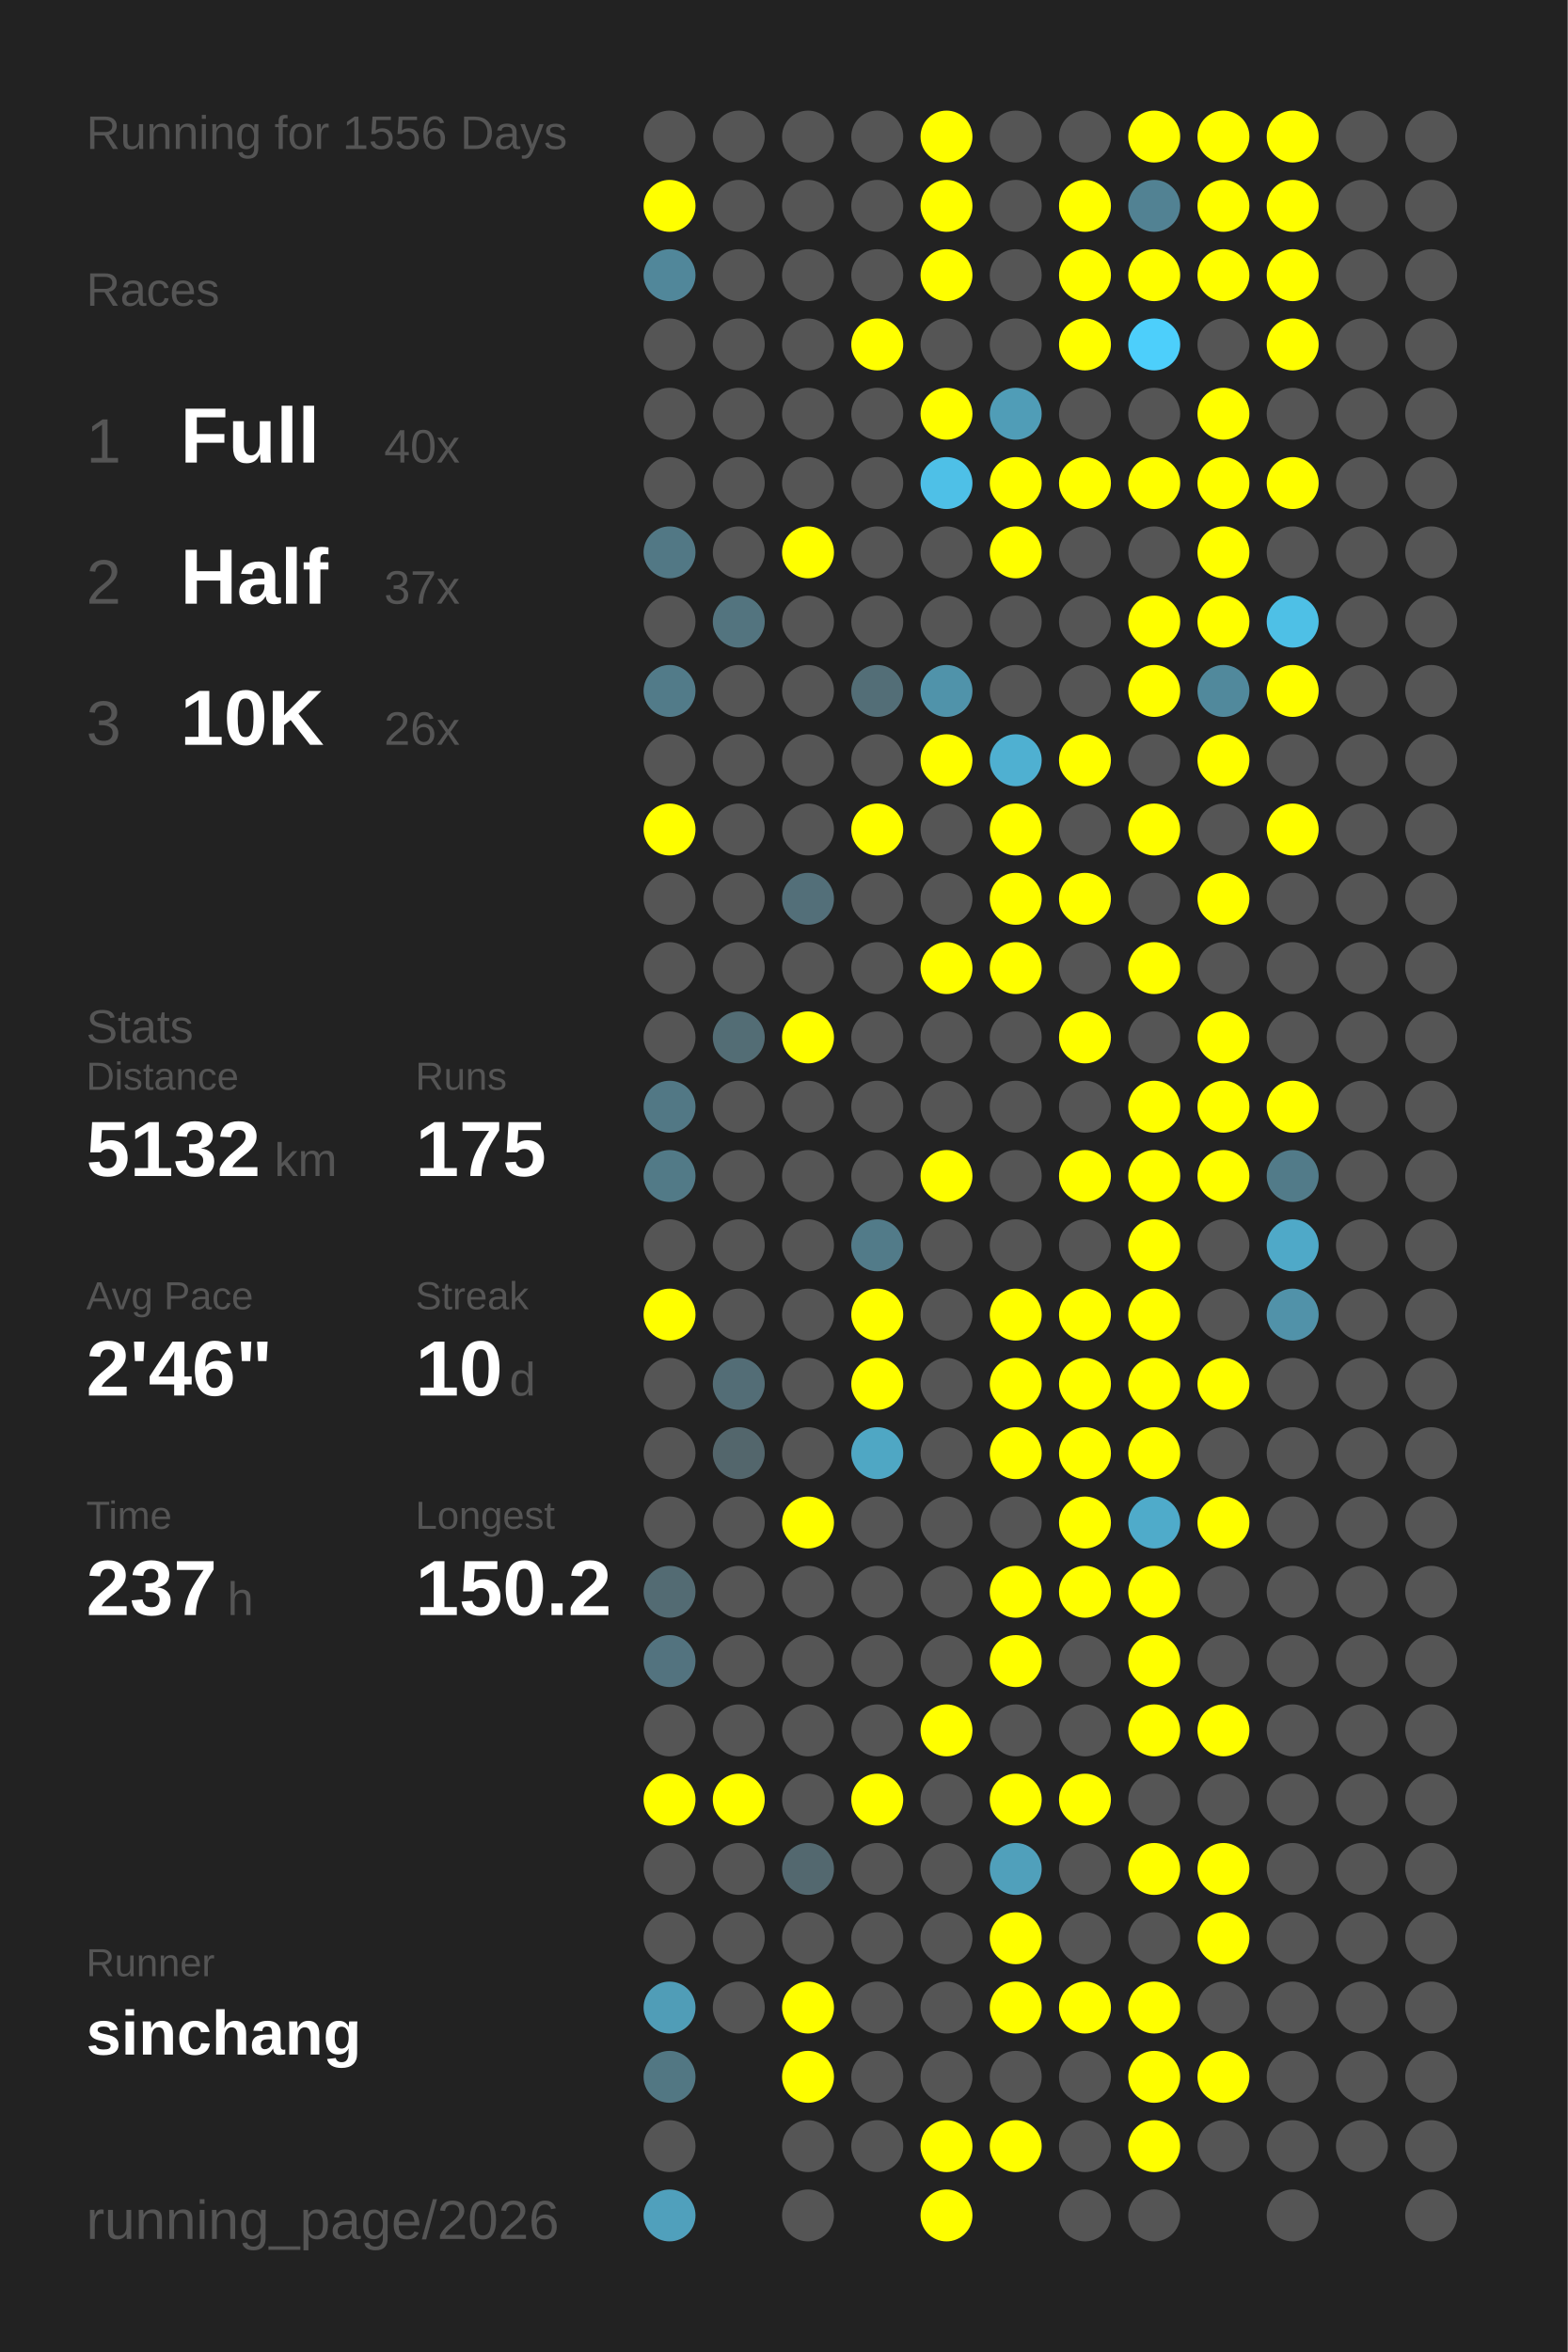
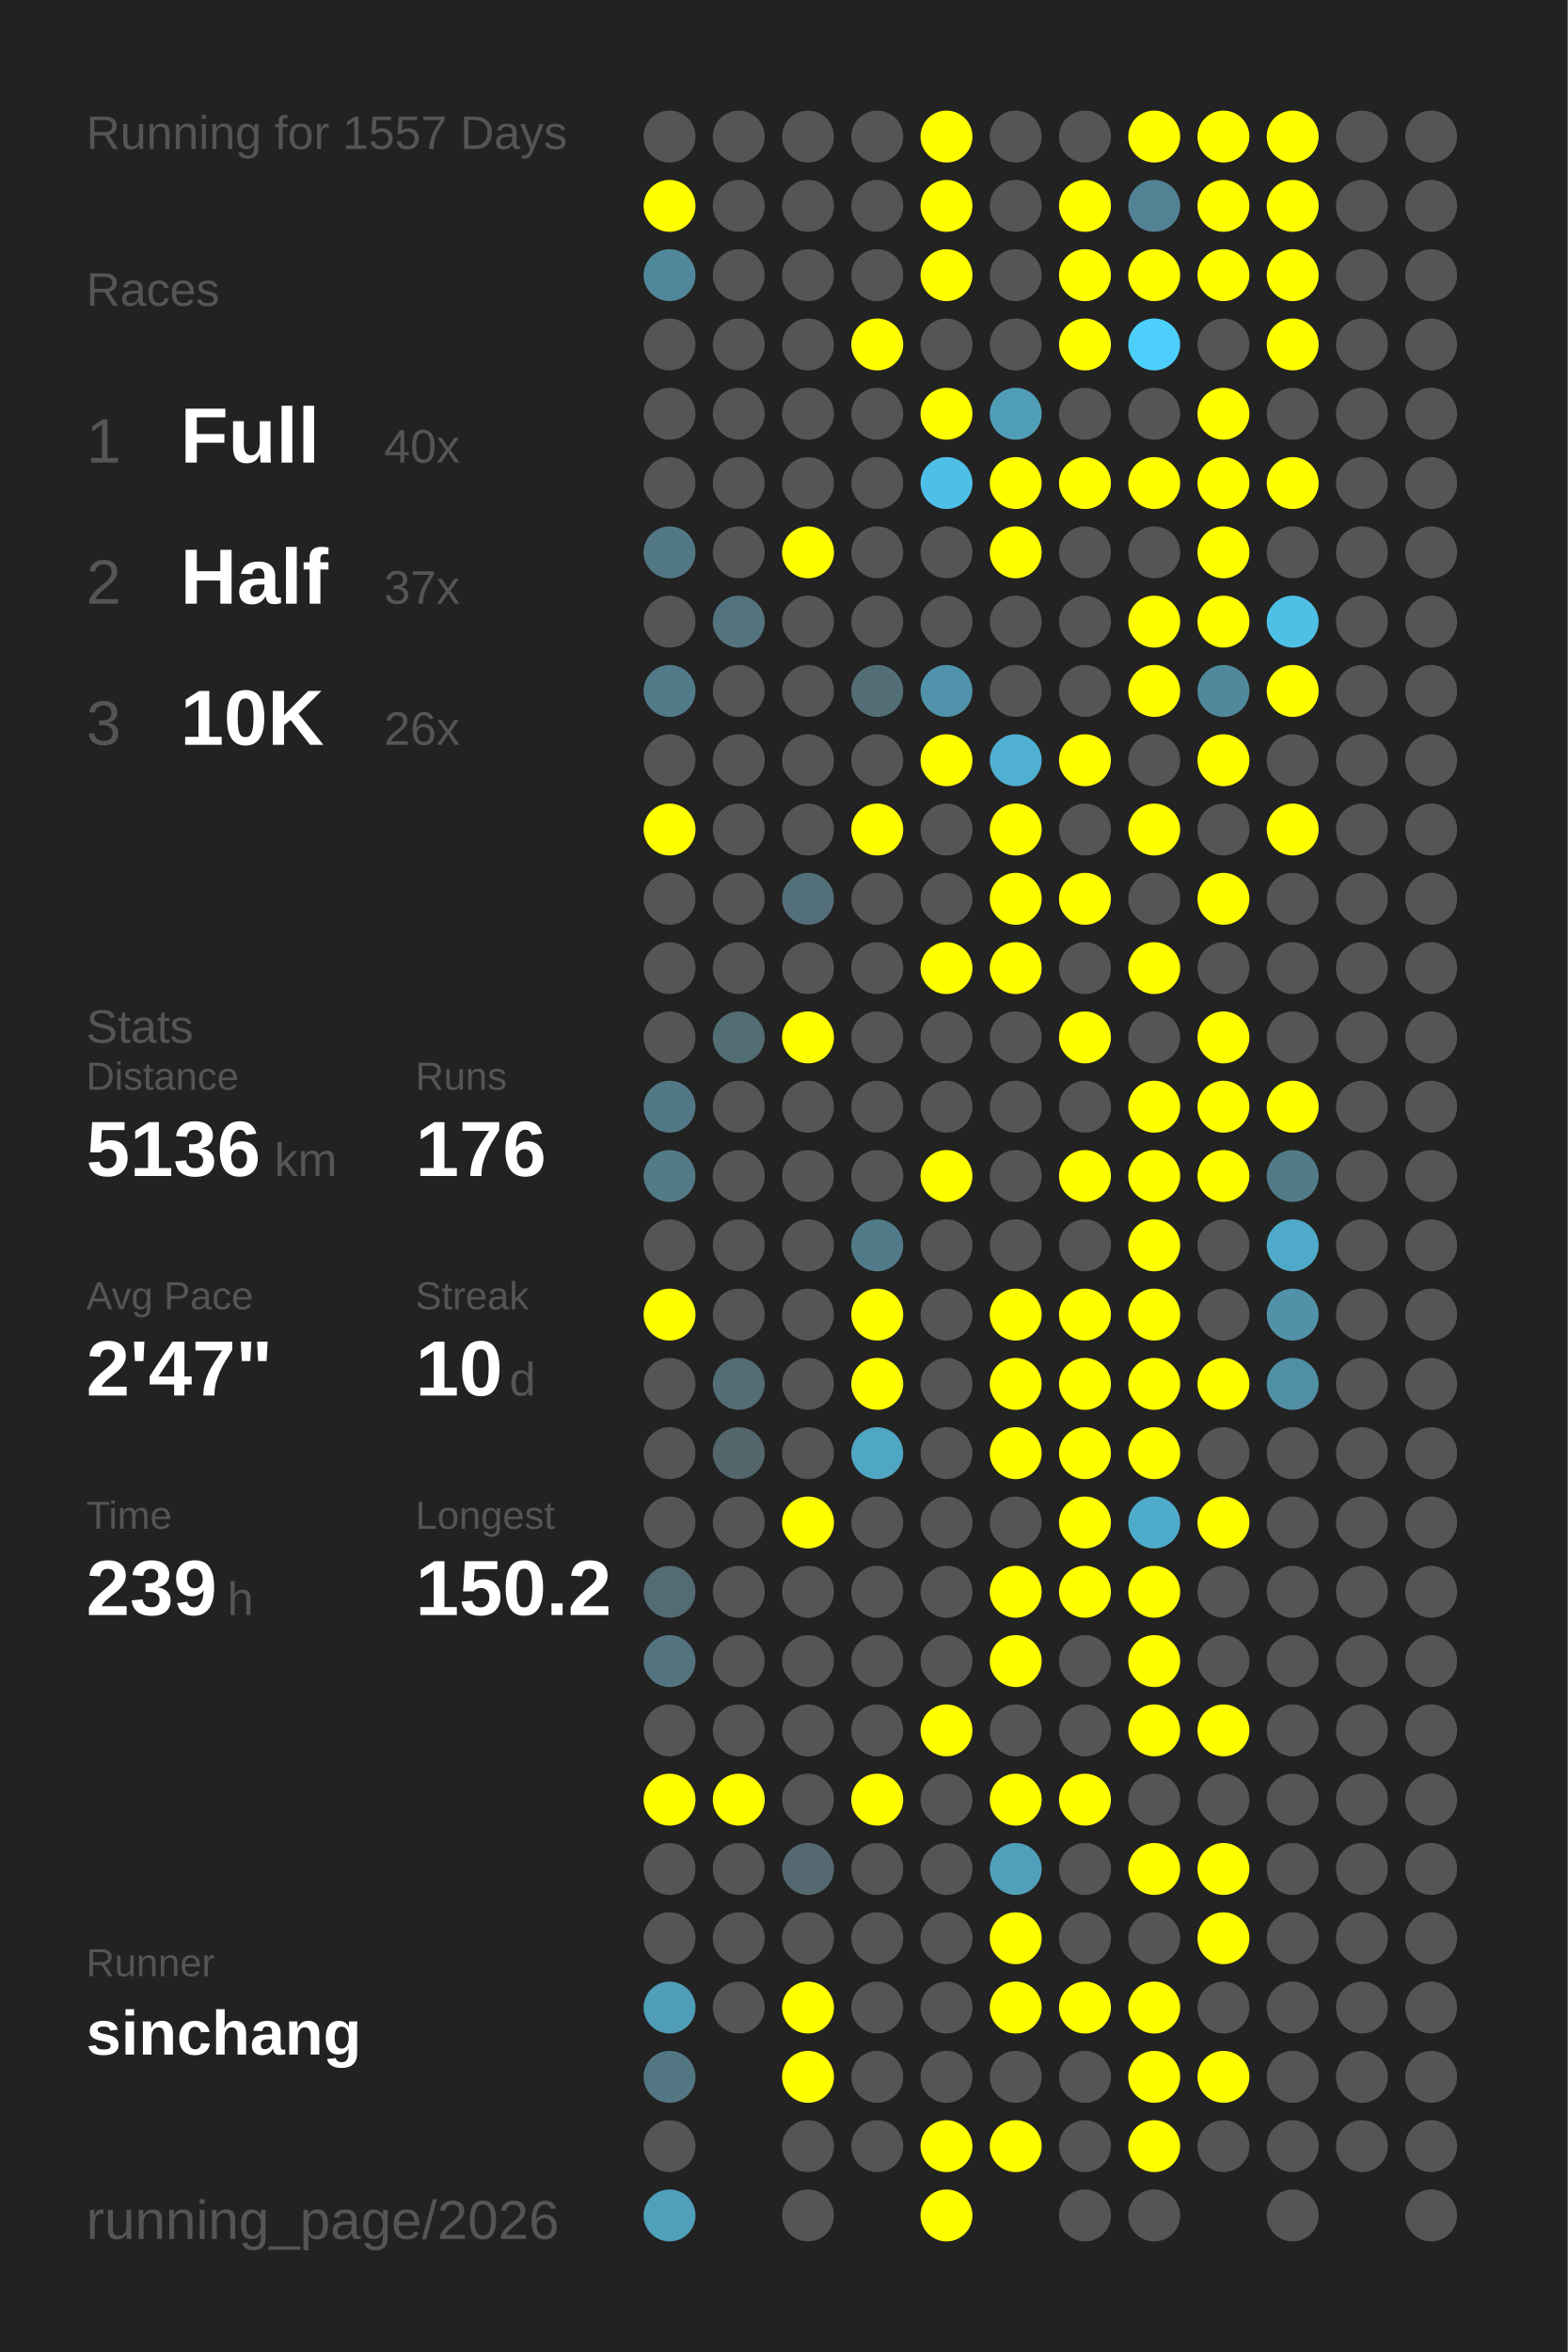
<svg xmlns="http://www.w3.org/2000/svg" baseProfile="full" height="300mm" version="1.1" viewBox="0,0,200,300" width="200mm">
  <defs />
  <rect fill="#222222" height="300" width="200" x="0" y="0" />
-   <text fill="#555555" style="font-size:6px; font-family:Arial;" x="11" y="19">Running for 1556 Days</text>
+   <text fill="#555555" style="font-size:6px; font-family:Arial;" x="11" y="19">Running for 1557 Days</text>
  <text fill="#555555" style="font-size:6px; font-family:Arial;" x="11" y="39">Races</text>
  <text fill="#555555" style="font-size:8px; font-family:Arial;" x="11" y="59">1</text>
  <text fill="#FFFFFF" style="font-size:10px; font-family:Arial; font-weight:bold;" x="23" y="59">Full</text>
  <text fill="#555555" style="font-size:6px; font-family:Arial;" x="49" y="59">40x</text>
  <text fill="#555555" style="font-size:8px; font-family:Arial;" x="11" y="77">2</text>
  <text fill="#FFFFFF" style="font-size:10px; font-family:Arial; font-weight:bold;" x="23" y="77">Half</text>
  <text fill="#555555" style="font-size:6px; font-family:Arial;" x="49" y="77">37x</text>
  <text fill="#555555" style="font-size:8px; font-family:Arial;" x="11" y="95">3</text>
  <text fill="#FFFFFF" style="font-size:10px; font-family:Arial; font-weight:bold;" x="23" y="95">10K</text>
  <text fill="#555555" style="font-size:6px; font-family:Arial;" x="49" y="95">26x</text>
  <text fill="#555555" style="font-size:6px; font-family:Arial;" x="11" y="133">Stats</text>
  <text fill="#555555" style="font-size:5px; font-family:Arial;" x="11" y="139">Distance</text>
-   <text fill="#FFFFFF" style="font-size:10px; font-family:Arial; font-weight:bold;" x="11" y="150">5132</text>
+   <text fill="#FFFFFF" style="font-size:10px; font-family:Arial; font-weight:bold;" x="11" y="150">5136</text>
  <text fill="#555555" style="font-size:6px; font-family:Arial;" x="35" y="150">km</text>
  <text fill="#555555" style="font-size:5px; font-family:Arial;" x="53" y="139">Runs</text>
-   <text fill="#FFFFFF" style="font-size:10px; font-family:Arial; font-weight:bold;" x="53" y="150">175</text>
+   <text fill="#FFFFFF" style="font-size:10px; font-family:Arial; font-weight:bold;" x="53" y="150">176</text>
  <text fill="#555555" style="font-size:5px; font-family:Arial;" x="11" y="167">Avg Pace</text>
-   <text fill="#FFFFFF" style="font-size:10px; font-family:Arial; font-weight:bold;" x="11" y="178">2'46"</text>
+   <text fill="#FFFFFF" style="font-size:10px; font-family:Arial; font-weight:bold;" x="11" y="178">2'47"</text>
  <text fill="#555555" style="font-size:5px; font-family:Arial;" x="53" y="167">Streak</text>
  <text fill="#FFFFFF" style="font-size:10px; font-family:Arial; font-weight:bold;" x="53" y="178">10</text>
  <text fill="#555555" style="font-size:6px; font-family:Arial;" x="65" y="178">d</text>
  <text fill="#555555" style="font-size:5px; font-family:Arial;" x="11" y="195">Time</text>
-   <text fill="#FFFFFF" style="font-size:10px; font-family:Arial; font-weight:bold;" x="11" y="206">237</text>
+   <text fill="#FFFFFF" style="font-size:10px; font-family:Arial; font-weight:bold;" x="11" y="206">239</text>
  <text fill="#555555" style="font-size:6px; font-family:Arial;" x="29" y="206">h</text>
  <text fill="#555555" style="font-size:5px; font-family:Arial;" x="53" y="195">Longest</text>
  <text fill="#FFFFFF" style="font-size:10px; font-family:Arial; font-weight:bold;" x="53" y="206">150.2</text>
  <text fill="#555555" style="font-size:5px; font-family:Arial;" x="11" y="252.065">Runner</text>
  <text fill="#FFFFFF" style="font-size:8px; font-family:Arial; font-weight:bold;" x="11" y="262.065">sinchang</text>
  <text fill="#555555" style="font-size:7px; font-family:Arial;" x="11" y="285.581">running_page/2026</text>
  <circle cx="85.417" cy="17.419" fill="#555555" r="3.312" />
  <circle cx="85.417" cy="26.258" fill="#FFFF00" r="3.312" />
  <circle cx="85.417" cy="35.097" fill="#51879a" r="3.312" />
  <circle cx="85.417" cy="43.935" fill="#555555" r="3.312" />
  <circle cx="85.417" cy="52.774" fill="#555555" r="3.312" />
  <circle cx="85.417" cy="61.613" fill="#555555" r="3.312" />
  <circle cx="85.417" cy="70.452" fill="#527885" r="3.312" />
  <circle cx="85.417" cy="79.29" fill="#555555" r="3.312" />
  <circle cx="85.417" cy="88.129" fill="#527b89" r="3.312" />
  <circle cx="85.417" cy="96.968" fill="#555555" r="3.312" />
  <circle cx="85.417" cy="105.806" fill="#FFFF00" r="3.312" />
  <circle cx="85.417" cy="114.645" fill="#555555" r="3.312" />
  <circle cx="85.417" cy="123.484" fill="#555555" r="3.312" />
  <circle cx="85.417" cy="132.323" fill="#555555" r="3.312" />
  <circle cx="85.417" cy="141.161" fill="#527885" r="3.312" />
  <circle cx="85.417" cy="150" fill="#527a87" r="3.312" />
  <circle cx="85.417" cy="158.839" fill="#555555" r="3.312" />
  <circle cx="85.417" cy="167.677" fill="#FFFF00" r="3.312" />
  <circle cx="85.417" cy="176.516" fill="#555555" r="3.312" />
  <circle cx="85.417" cy="185.355" fill="#555555" r="3.312" />
  <circle cx="85.417" cy="194.194" fill="#555555" r="3.312" />
  <circle cx="85.417" cy="203.032" fill="#536b73" r="3.312" />
  <circle cx="85.417" cy="211.871" fill="#53737f" r="3.312" />
  <circle cx="85.417" cy="220.71" fill="#555555" r="3.312" />
  <circle cx="85.417" cy="229.548" fill="#FFFF00" r="3.312" />
  <circle cx="85.417" cy="238.387" fill="#555555" r="3.312" />
  <circle cx="85.417" cy="247.226" fill="#555555" r="3.312" />
  <circle cx="85.417" cy="256.065" fill="#509db7" r="3.312" />
  <circle cx="85.417" cy="264.903" fill="#527783" r="3.312" />
  <circle cx="85.417" cy="273.742" fill="#555555" r="3.312" />
  <circle cx="85.417" cy="282.581" fill="#50a0bc" r="3.312" />
  <circle cx="94.25" cy="17.419" fill="#555555" r="3.312" />
  <circle cx="94.25" cy="26.258" fill="#555555" r="3.312" />
  <circle cx="94.25" cy="35.097" fill="#555555" r="3.312" />
  <circle cx="94.25" cy="43.935" fill="#555555" r="3.312" />
  <circle cx="94.25" cy="52.774" fill="#555555" r="3.312" />
  <circle cx="94.25" cy="61.613" fill="#555555" r="3.312" />
  <circle cx="94.25" cy="70.452" fill="#555555" r="3.312" />
  <circle cx="94.25" cy="79.29" fill="#53747f" r="3.312" />
  <circle cx="94.25" cy="88.129" fill="#555555" r="3.312" />
  <circle cx="94.25" cy="96.968" fill="#555555" r="3.312" />
  <circle cx="94.25" cy="105.806" fill="#555555" r="3.312" />
  <circle cx="94.25" cy="114.645" fill="#555555" r="3.312" />
  <circle cx="94.25" cy="123.484" fill="#555555" r="3.312" />
  <circle cx="94.25" cy="132.323" fill="#536d75" r="3.312" />
  <circle cx="94.25" cy="141.161" fill="#555555" r="3.312" />
  <circle cx="94.25" cy="150" fill="#555555" r="3.312" />
  <circle cx="94.25" cy="158.839" fill="#555555" r="3.312" />
  <circle cx="94.25" cy="167.677" fill="#555555" r="3.312" />
  <circle cx="94.25" cy="176.516" fill="#536d76" r="3.312" />
  <circle cx="94.25" cy="185.355" fill="#53666c" r="3.312" />
  <circle cx="94.25" cy="194.194" fill="#555555" r="3.312" />
  <circle cx="94.25" cy="203.032" fill="#555555" r="3.312" />
  <circle cx="94.25" cy="211.871" fill="#555555" r="3.312" />
  <circle cx="94.25" cy="220.71" fill="#555555" r="3.312" />
  <circle cx="94.25" cy="229.548" fill="#FFFF00" r="3.312" />
  <circle cx="94.25" cy="238.387" fill="#555555" r="3.312" />
  <circle cx="94.25" cy="247.226" fill="#555555" r="3.312" />
  <circle cx="94.25" cy="256.065" fill="#555555" r="3.312" />
  <circle cx="103.083" cy="17.419" fill="#555555" r="3.312" />
  <circle cx="103.083" cy="26.258" fill="#555555" r="3.312" />
  <circle cx="103.083" cy="35.097" fill="#555555" r="3.312" />
  <circle cx="103.083" cy="43.935" fill="#555555" r="3.312" />
  <circle cx="103.083" cy="52.774" fill="#555555" r="3.312" />
  <circle cx="103.083" cy="61.613" fill="#555555" r="3.312" />
  <circle cx="103.083" cy="70.452" fill="#FFFF00" r="3.312" />
  <circle cx="103.083" cy="79.29" fill="#555555" r="3.312" />
  <circle cx="103.083" cy="88.129" fill="#555555" r="3.312" />
  <circle cx="103.083" cy="96.968" fill="#555555" r="3.312" />
  <circle cx="103.083" cy="105.806" fill="#555555" r="3.312" />
  <circle cx="103.083" cy="114.645" fill="#536f79" r="3.312" />
  <circle cx="103.083" cy="123.484" fill="#555555" r="3.312" />
  <circle cx="103.083" cy="132.323" fill="#FFFF00" r="3.312" />
  <circle cx="103.083" cy="141.161" fill="#555555" r="3.312" />
  <circle cx="103.083" cy="150" fill="#555555" r="3.312" />
  <circle cx="103.083" cy="158.839" fill="#555555" r="3.312" />
  <circle cx="103.083" cy="167.677" fill="#555555" r="3.312" />
  <circle cx="103.083" cy="176.516" fill="#555555" r="3.312" />
  <circle cx="103.083" cy="185.355" fill="#555555" r="3.312" />
  <circle cx="103.083" cy="194.194" fill="#FFFF00" r="3.312" />
  <circle cx="103.083" cy="203.032" fill="#555555" r="3.312" />
  <circle cx="103.083" cy="211.871" fill="#555555" r="3.312" />
  <circle cx="103.083" cy="220.71" fill="#555555" r="3.312" />
  <circle cx="103.083" cy="229.548" fill="#555555" r="3.312" />
  <circle cx="103.083" cy="238.387" fill="#53686f" r="3.312" />
  <circle cx="103.083" cy="247.226" fill="#555555" r="3.312" />
  <circle cx="103.083" cy="256.065" fill="#FFFF00" r="3.312" />
  <circle cx="103.083" cy="264.903" fill="#FFFF00" r="3.312" />
  <circle cx="103.083" cy="273.742" fill="#555555" r="3.312" />
  <circle cx="103.083" cy="282.581" fill="#555555" r="3.312" />
  <circle cx="111.917" cy="17.419" fill="#555555" r="3.312" />
  <circle cx="111.917" cy="26.258" fill="#555555" r="3.312" />
  <circle cx="111.917" cy="35.097" fill="#555555" r="3.312" />
  <circle cx="111.917" cy="43.935" fill="#FFFF00" r="3.312" />
  <circle cx="111.917" cy="52.774" fill="#555555" r="3.312" />
  <circle cx="111.917" cy="61.613" fill="#555555" r="3.312" />
  <circle cx="111.917" cy="70.452" fill="#555555" r="3.312" />
  <circle cx="111.917" cy="79.29" fill="#555555" r="3.312" />
  <circle cx="111.917" cy="88.129" fill="#536e77" r="3.312" />
  <circle cx="111.917" cy="96.968" fill="#555555" r="3.312" />
  <circle cx="111.917" cy="105.806" fill="#FFFF00" r="3.312" />
  <circle cx="111.917" cy="114.645" fill="#555555" r="3.312" />
  <circle cx="111.917" cy="123.484" fill="#555555" r="3.312" />
  <circle cx="111.917" cy="132.323" fill="#555555" r="3.312" />
  <circle cx="111.917" cy="141.161" fill="#555555" r="3.312" />
  <circle cx="111.917" cy="150" fill="#555555" r="3.312" />
  <circle cx="111.917" cy="158.839" fill="#527b89" r="3.312" />
  <circle cx="111.917" cy="167.677" fill="#FFFF00" r="3.312" />
  <circle cx="111.917" cy="176.516" fill="#FFFF00" r="3.312" />
  <circle cx="111.917" cy="185.355" fill="#4fa7c4" r="3.312" />
  <circle cx="111.917" cy="194.194" fill="#555555" r="3.312" />
  <circle cx="111.917" cy="203.032" fill="#555555" r="3.312" />
  <circle cx="111.917" cy="211.871" fill="#555555" r="3.312" />
  <circle cx="111.917" cy="220.71" fill="#555555" r="3.312" />
  <circle cx="111.917" cy="229.548" fill="#FFFF00" r="3.312" />
  <circle cx="111.917" cy="238.387" fill="#555555" r="3.312" />
  <circle cx="111.917" cy="247.226" fill="#555555" r="3.312" />
  <circle cx="111.917" cy="256.065" fill="#555555" r="3.312" />
  <circle cx="111.917" cy="264.903" fill="#555555" r="3.312" />
  <circle cx="111.917" cy="273.742" fill="#555555" r="3.312" />
  <circle cx="120.75" cy="17.419" fill="#FFFF00" r="3.312" />
  <circle cx="120.75" cy="26.258" fill="#FFFF00" r="3.312" />
  <circle cx="120.75" cy="35.097" fill="#FFFF00" r="3.312" />
  <circle cx="120.75" cy="43.935" fill="#555555" r="3.312" />
  <circle cx="120.75" cy="52.774" fill="#FFFF00" r="3.312" />
  <circle cx="120.75" cy="61.613" fill="#4ec0e7" r="3.312" />
  <circle cx="120.75" cy="70.452" fill="#555555" r="3.312" />
  <circle cx="120.75" cy="79.29" fill="#555555" r="3.312" />
  <circle cx="120.75" cy="88.129" fill="#5093aa" r="3.312" />
  <circle cx="120.75" cy="96.968" fill="#FFFF00" r="3.312" />
  <circle cx="120.75" cy="105.806" fill="#555555" r="3.312" />
  <circle cx="120.75" cy="114.645" fill="#555555" r="3.312" />
  <circle cx="120.75" cy="123.484" fill="#FFFF00" r="3.312" />
  <circle cx="120.75" cy="132.323" fill="#555555" r="3.312" />
  <circle cx="120.75" cy="141.161" fill="#555555" r="3.312" />
  <circle cx="120.75" cy="150" fill="#FFFF00" r="3.312" />
  <circle cx="120.75" cy="158.839" fill="#555555" r="3.312" />
  <circle cx="120.75" cy="167.677" fill="#555555" r="3.312" />
  <circle cx="120.75" cy="176.516" fill="#555555" r="3.312" />
  <circle cx="120.75" cy="185.355" fill="#555555" r="3.312" />
  <circle cx="120.75" cy="194.194" fill="#555555" r="3.312" />
  <circle cx="120.75" cy="203.032" fill="#555555" r="3.312" />
  <circle cx="120.75" cy="211.871" fill="#555555" r="3.312" />
  <circle cx="120.75" cy="220.71" fill="#FFFF00" r="3.312" />
  <circle cx="120.75" cy="229.548" fill="#555555" r="3.312" />
  <circle cx="120.75" cy="238.387" fill="#555555" r="3.312" />
  <circle cx="120.75" cy="247.226" fill="#555555" r="3.312" />
  <circle cx="120.75" cy="256.065" fill="#555555" r="3.312" />
  <circle cx="120.75" cy="264.903" fill="#555555" r="3.312" />
  <circle cx="120.75" cy="273.742" fill="#FFFF00" r="3.312" />
  <circle cx="120.75" cy="282.581" fill="#FFFF00" r="3.312" />
  <circle cx="129.583" cy="17.419" fill="#555555" r="3.312" />
  <circle cx="129.583" cy="26.258" fill="#555555" r="3.312" />
  <circle cx="129.583" cy="35.097" fill="#555555" r="3.312" />
  <circle cx="129.583" cy="43.935" fill="#555555" r="3.312" />
  <circle cx="129.583" cy="52.774" fill="#509db7" r="3.312" />
  <circle cx="129.583" cy="61.613" fill="#FFFF00" r="3.312" />
  <circle cx="129.583" cy="70.452" fill="#FFFF00" r="3.312" />
  <circle cx="129.583" cy="79.29" fill="#555555" r="3.312" />
  <circle cx="129.583" cy="88.129" fill="#555555" r="3.312" />
  <circle cx="129.583" cy="96.968" fill="#4fb0d1" r="3.312" />
  <circle cx="129.583" cy="105.806" fill="#FFFF00" r="3.312" />
  <circle cx="129.583" cy="114.645" fill="#FFFF00" r="3.312" />
  <circle cx="129.583" cy="123.484" fill="#FFFF00" r="3.312" />
  <circle cx="129.583" cy="132.323" fill="#555555" r="3.312" />
  <circle cx="129.583" cy="141.161" fill="#555555" r="3.312" />
  <circle cx="129.583" cy="150" fill="#555555" r="3.312" />
  <circle cx="129.583" cy="158.839" fill="#555555" r="3.312" />
  <circle cx="129.583" cy="167.677" fill="#FFFF00" r="3.312" />
  <circle cx="129.583" cy="176.516" fill="#FFFF00" r="3.312" />
  <circle cx="129.583" cy="185.355" fill="#FFFF00" r="3.312" />
  <circle cx="129.583" cy="194.194" fill="#555555" r="3.312" />
  <circle cx="129.583" cy="203.032" fill="#FFFF00" r="3.312" />
  <circle cx="129.583" cy="211.871" fill="#FFFF00" r="3.312" />
  <circle cx="129.583" cy="220.71" fill="#555555" r="3.312" />
  <circle cx="129.583" cy="229.548" fill="#FFFF00" r="3.312" />
  <circle cx="129.583" cy="238.387" fill="#50a0bb" r="3.312" />
  <circle cx="129.583" cy="247.226" fill="#FFFF00" r="3.312" />
  <circle cx="129.583" cy="256.065" fill="#FFFF00" r="3.312" />
  <circle cx="129.583" cy="264.903" fill="#555555" r="3.312" />
  <circle cx="129.583" cy="273.742" fill="#FFFF00" r="3.312" />
  <circle cx="138.417" cy="17.419" fill="#555555" r="3.312" />
  <circle cx="138.417" cy="26.258" fill="#FFFF00" r="3.312" />
  <circle cx="138.417" cy="35.097" fill="#FFFF00" r="3.312" />
  <circle cx="138.417" cy="43.935" fill="#FFFF00" r="3.312" />
  <circle cx="138.417" cy="52.774" fill="#555555" r="3.312" />
  <circle cx="138.417" cy="61.613" fill="#FFFF00" r="3.312" />
  <circle cx="138.417" cy="70.452" fill="#555555" r="3.312" />
  <circle cx="138.417" cy="79.29" fill="#555555" r="3.312" />
  <circle cx="138.417" cy="88.129" fill="#555555" r="3.312" />
  <circle cx="138.417" cy="96.968" fill="#FFFF00" r="3.312" />
  <circle cx="138.417" cy="105.806" fill="#555555" r="3.312" />
  <circle cx="138.417" cy="114.645" fill="#FFFF00" r="3.312" />
  <circle cx="138.417" cy="123.484" fill="#555555" r="3.312" />
  <circle cx="138.417" cy="132.323" fill="#FFFF00" r="3.312" />
  <circle cx="138.417" cy="141.161" fill="#555555" r="3.312" />
  <circle cx="138.417" cy="150" fill="#FFFF00" r="3.312" />
  <circle cx="138.417" cy="158.839" fill="#555555" r="3.312" />
  <circle cx="138.417" cy="167.677" fill="#FFFF00" r="3.312" />
  <circle cx="138.417" cy="176.516" fill="#FFFF00" r="3.312" />
  <circle cx="138.417" cy="185.355" fill="#FFFF00" r="3.312" />
  <circle cx="138.417" cy="194.194" fill="#FFFF00" r="3.312" />
  <circle cx="138.417" cy="203.032" fill="#FFFF00" r="3.312" />
  <circle cx="138.417" cy="211.871" fill="#555555" r="3.312" />
  <circle cx="138.417" cy="220.71" fill="#555555" r="3.312" />
  <circle cx="138.417" cy="229.548" fill="#FFFF00" r="3.312" />
  <circle cx="138.417" cy="238.387" fill="#555555" r="3.312" />
  <circle cx="138.417" cy="247.226" fill="#555555" r="3.312" />
  <circle cx="138.417" cy="256.065" fill="#FFFF00" r="3.312" />
  <circle cx="138.417" cy="264.903" fill="#555555" r="3.312" />
  <circle cx="138.417" cy="273.742" fill="#555555" r="3.312" />
  <circle cx="138.417" cy="282.581" fill="#555555" r="3.312" />
  <circle cx="147.25" cy="17.419" fill="#FFFF00" r="3.312" />
  <circle cx="147.25" cy="26.258" fill="#528293" r="3.312" />
  <circle cx="147.25" cy="35.097" fill="#FFFF00" r="3.312" />
  <circle cx="147.25" cy="43.935" fill="#4dcffb" r="3.312" />
  <circle cx="147.25" cy="52.774" fill="#555555" r="3.312" />
  <circle cx="147.25" cy="61.613" fill="#FFFF00" r="3.312" />
  <circle cx="147.25" cy="70.452" fill="#555555" r="3.312" />
  <circle cx="147.25" cy="79.29" fill="#FFFF00" r="3.312" />
  <circle cx="147.25" cy="88.129" fill="#FFFF00" r="3.312" />
  <circle cx="147.25" cy="96.968" fill="#555555" r="3.312" />
  <circle cx="147.25" cy="105.806" fill="#FFFF00" r="3.312" />
  <circle cx="147.25" cy="114.645" fill="#555555" r="3.312" />
  <circle cx="147.25" cy="123.484" fill="#FFFF00" r="3.312" />
  <circle cx="147.25" cy="132.323" fill="#555555" r="3.312" />
  <circle cx="147.25" cy="141.161" fill="#FFFF00" r="3.312" />
  <circle cx="147.25" cy="150" fill="#FFFF00" r="3.312" />
  <circle cx="147.25" cy="158.839" fill="#FFFF00" r="3.312" />
  <circle cx="147.25" cy="167.677" fill="#FFFF00" r="3.312" />
  <circle cx="147.25" cy="176.516" fill="#FFFF00" r="3.312" />
  <circle cx="147.25" cy="185.355" fill="#FFFF00" r="3.312" />
  <circle cx="147.25" cy="194.194" fill="#4fabca" r="3.312" />
  <circle cx="147.25" cy="203.032" fill="#FFFF00" r="3.312" />
  <circle cx="147.25" cy="211.871" fill="#FFFF00" r="3.312" />
  <circle cx="147.25" cy="220.71" fill="#FFFF00" r="3.312" />
  <circle cx="147.25" cy="229.548" fill="#555555" r="3.312" />
  <circle cx="147.25" cy="238.387" fill="#FFFF00" r="3.312" />
  <circle cx="147.25" cy="247.226" fill="#555555" r="3.312" />
  <circle cx="147.25" cy="256.065" fill="#FFFF00" r="3.312" />
  <circle cx="147.25" cy="264.903" fill="#FFFF00" r="3.312" />
  <circle cx="147.25" cy="273.742" fill="#FFFF00" r="3.312" />
  <circle cx="147.25" cy="282.581" fill="#555555" r="3.312" />
  <circle cx="156.083" cy="17.419" fill="#FFFF00" r="3.312" />
  <circle cx="156.083" cy="26.258" fill="#FFFF00" r="3.312" />
  <circle cx="156.083" cy="35.097" fill="#FFFF00" r="3.312" />
  <circle cx="156.083" cy="43.935" fill="#555555" r="3.312" />
  <circle cx="156.083" cy="52.774" fill="#FFFF00" r="3.312" />
  <circle cx="156.083" cy="61.613" fill="#FFFF00" r="3.312" />
  <circle cx="156.083" cy="70.452" fill="#FFFF00" r="3.312" />
  <circle cx="156.083" cy="79.29" fill="#FFFF00" r="3.312" />
  <circle cx="156.083" cy="88.129" fill="#51899c" r="3.312" />
  <circle cx="156.083" cy="96.968" fill="#FFFF00" r="3.312" />
  <circle cx="156.083" cy="105.806" fill="#555555" r="3.312" />
  <circle cx="156.083" cy="114.645" fill="#FFFF00" r="3.312" />
  <circle cx="156.083" cy="123.484" fill="#555555" r="3.312" />
  <circle cx="156.083" cy="132.323" fill="#FFFF00" r="3.312" />
  <circle cx="156.083" cy="141.161" fill="#FFFF00" r="3.312" />
  <circle cx="156.083" cy="150" fill="#FFFF00" r="3.312" />
  <circle cx="156.083" cy="158.839" fill="#555555" r="3.312" />
  <circle cx="156.083" cy="167.677" fill="#555555" r="3.312" />
  <circle cx="156.083" cy="176.516" fill="#FFFF00" r="3.312" />
  <circle cx="156.083" cy="185.355" fill="#555555" r="3.312" />
  <circle cx="156.083" cy="194.194" fill="#FFFF00" r="3.312" />
  <circle cx="156.083" cy="203.032" fill="#555555" r="3.312" />
  <circle cx="156.083" cy="211.871" fill="#555555" r="3.312" />
  <circle cx="156.083" cy="220.71" fill="#FFFF00" r="3.312" />
  <circle cx="156.083" cy="229.548" fill="#555555" r="3.312" />
  <circle cx="156.083" cy="238.387" fill="#FFFF00" r="3.312" />
  <circle cx="156.083" cy="247.226" fill="#FFFF00" r="3.312" />
  <circle cx="156.083" cy="256.065" fill="#555555" r="3.312" />
  <circle cx="156.083" cy="264.903" fill="#FFFF00" r="3.312" />
  <circle cx="156.083" cy="273.742" fill="#555555" r="3.312" />
  <circle cx="164.917" cy="17.419" fill="#FFFF00" r="3.312" />
  <circle cx="164.917" cy="26.258" fill="#FFFF00" r="3.312" />
  <circle cx="164.917" cy="35.097" fill="#FFFF00" r="3.312" />
  <circle cx="164.917" cy="43.935" fill="#FFFF00" r="3.312" />
  <circle cx="164.917" cy="52.774" fill="#555555" r="3.312" />
  <circle cx="164.917" cy="61.613" fill="#FFFF00" r="3.312" />
  <circle cx="164.917" cy="70.452" fill="#555555" r="3.312" />
  <circle cx="164.917" cy="79.29" fill="#4ec0e6" r="3.312" />
  <circle cx="164.917" cy="88.129" fill="#FFFF00" r="3.312" />
  <circle cx="164.917" cy="96.968" fill="#555555" r="3.312" />
  <circle cx="164.917" cy="105.806" fill="#FFFF00" r="3.312" />
  <circle cx="164.917" cy="114.645" fill="#555555" r="3.312" />
  <circle cx="164.917" cy="123.484" fill="#555555" r="3.312" />
  <circle cx="164.917" cy="132.323" fill="#555555" r="3.312" />
  <circle cx="164.917" cy="141.161" fill="#FFFF00" r="3.312" />
  <circle cx="164.917" cy="150" fill="#527b89" r="3.312" />
  <circle cx="164.917" cy="158.839" fill="#4fa9c8" r="3.312" />
  <circle cx="164.917" cy="167.677" fill="#5192a9" r="3.312" />
-   <circle cx="164.917" cy="176.516" fill="#555555" r="3.312" />
+   <circle cx="164.917" cy="176.516" fill="#518fa5" r="3.312" />
  <circle cx="164.917" cy="185.355" fill="#555555" r="3.312" />
  <circle cx="164.917" cy="194.194" fill="#555555" r="3.312" />
  <circle cx="164.917" cy="203.032" fill="#555555" r="3.312" />
  <circle cx="164.917" cy="211.871" fill="#555555" r="3.312" />
  <circle cx="164.917" cy="220.71" fill="#555555" r="3.312" />
  <circle cx="164.917" cy="229.548" fill="#555555" r="3.312" />
  <circle cx="164.917" cy="238.387" fill="#555555" r="3.312" />
  <circle cx="164.917" cy="247.226" fill="#555555" r="3.312" />
  <circle cx="164.917" cy="256.065" fill="#555555" r="3.312" />
  <circle cx="164.917" cy="264.903" fill="#555555" r="3.312" />
  <circle cx="164.917" cy="273.742" fill="#555555" r="3.312" />
  <circle cx="164.917" cy="282.581" fill="#555555" r="3.312" />
  <circle cx="173.75" cy="17.419" fill="#555555" r="3.312" />
  <circle cx="173.75" cy="26.258" fill="#555555" r="3.312" />
  <circle cx="173.75" cy="35.097" fill="#555555" r="3.312" />
  <circle cx="173.75" cy="43.935" fill="#555555" r="3.312" />
  <circle cx="173.75" cy="52.774" fill="#555555" r="3.312" />
  <circle cx="173.75" cy="61.613" fill="#555555" r="3.312" />
  <circle cx="173.75" cy="70.452" fill="#555555" r="3.312" />
  <circle cx="173.75" cy="79.29" fill="#555555" r="3.312" />
  <circle cx="173.75" cy="88.129" fill="#555555" r="3.312" />
  <circle cx="173.75" cy="96.968" fill="#555555" r="3.312" />
  <circle cx="173.75" cy="105.806" fill="#555555" r="3.312" />
  <circle cx="173.75" cy="114.645" fill="#555555" r="3.312" />
  <circle cx="173.75" cy="123.484" fill="#555555" r="3.312" />
  <circle cx="173.75" cy="132.323" fill="#555555" r="3.312" />
  <circle cx="173.75" cy="141.161" fill="#555555" r="3.312" />
  <circle cx="173.75" cy="150" fill="#555555" r="3.312" />
  <circle cx="173.75" cy="158.839" fill="#555555" r="3.312" />
  <circle cx="173.75" cy="167.677" fill="#555555" r="3.312" />
  <circle cx="173.75" cy="176.516" fill="#555555" r="3.312" />
  <circle cx="173.75" cy="185.355" fill="#555555" r="3.312" />
  <circle cx="173.75" cy="194.194" fill="#555555" r="3.312" />
  <circle cx="173.75" cy="203.032" fill="#555555" r="3.312" />
  <circle cx="173.75" cy="211.871" fill="#555555" r="3.312" />
  <circle cx="173.75" cy="220.71" fill="#555555" r="3.312" />
  <circle cx="173.75" cy="229.548" fill="#555555" r="3.312" />
  <circle cx="173.75" cy="238.387" fill="#555555" r="3.312" />
  <circle cx="173.75" cy="247.226" fill="#555555" r="3.312" />
  <circle cx="173.75" cy="256.065" fill="#555555" r="3.312" />
  <circle cx="173.75" cy="264.903" fill="#555555" r="3.312" />
  <circle cx="173.75" cy="273.742" fill="#555555" r="3.312" />
  <circle cx="182.583" cy="17.419" fill="#555555" r="3.312" />
  <circle cx="182.583" cy="26.258" fill="#555555" r="3.312" />
  <circle cx="182.583" cy="35.097" fill="#555555" r="3.312" />
  <circle cx="182.583" cy="43.935" fill="#555555" r="3.312" />
  <circle cx="182.583" cy="52.774" fill="#555555" r="3.312" />
  <circle cx="182.583" cy="61.613" fill="#555555" r="3.312" />
  <circle cx="182.583" cy="70.452" fill="#555555" r="3.312" />
  <circle cx="182.583" cy="79.29" fill="#555555" r="3.312" />
  <circle cx="182.583" cy="88.129" fill="#555555" r="3.312" />
  <circle cx="182.583" cy="96.968" fill="#555555" r="3.312" />
  <circle cx="182.583" cy="105.806" fill="#555555" r="3.312" />
  <circle cx="182.583" cy="114.645" fill="#555555" r="3.312" />
  <circle cx="182.583" cy="123.484" fill="#555555" r="3.312" />
  <circle cx="182.583" cy="132.323" fill="#555555" r="3.312" />
  <circle cx="182.583" cy="141.161" fill="#555555" r="3.312" />
  <circle cx="182.583" cy="150" fill="#555555" r="3.312" />
  <circle cx="182.583" cy="158.839" fill="#555555" r="3.312" />
  <circle cx="182.583" cy="167.677" fill="#555555" r="3.312" />
  <circle cx="182.583" cy="176.516" fill="#555555" r="3.312" />
  <circle cx="182.583" cy="185.355" fill="#555555" r="3.312" />
  <circle cx="182.583" cy="194.194" fill="#555555" r="3.312" />
  <circle cx="182.583" cy="203.032" fill="#555555" r="3.312" />
  <circle cx="182.583" cy="211.871" fill="#555555" r="3.312" />
  <circle cx="182.583" cy="220.71" fill="#555555" r="3.312" />
  <circle cx="182.583" cy="229.548" fill="#555555" r="3.312" />
  <circle cx="182.583" cy="238.387" fill="#555555" r="3.312" />
  <circle cx="182.583" cy="247.226" fill="#555555" r="3.312" />
  <circle cx="182.583" cy="256.065" fill="#555555" r="3.312" />
  <circle cx="182.583" cy="264.903" fill="#555555" r="3.312" />
  <circle cx="182.583" cy="273.742" fill="#555555" r="3.312" />
  <circle cx="182.583" cy="282.581" fill="#555555" r="3.312" />
</svg>
